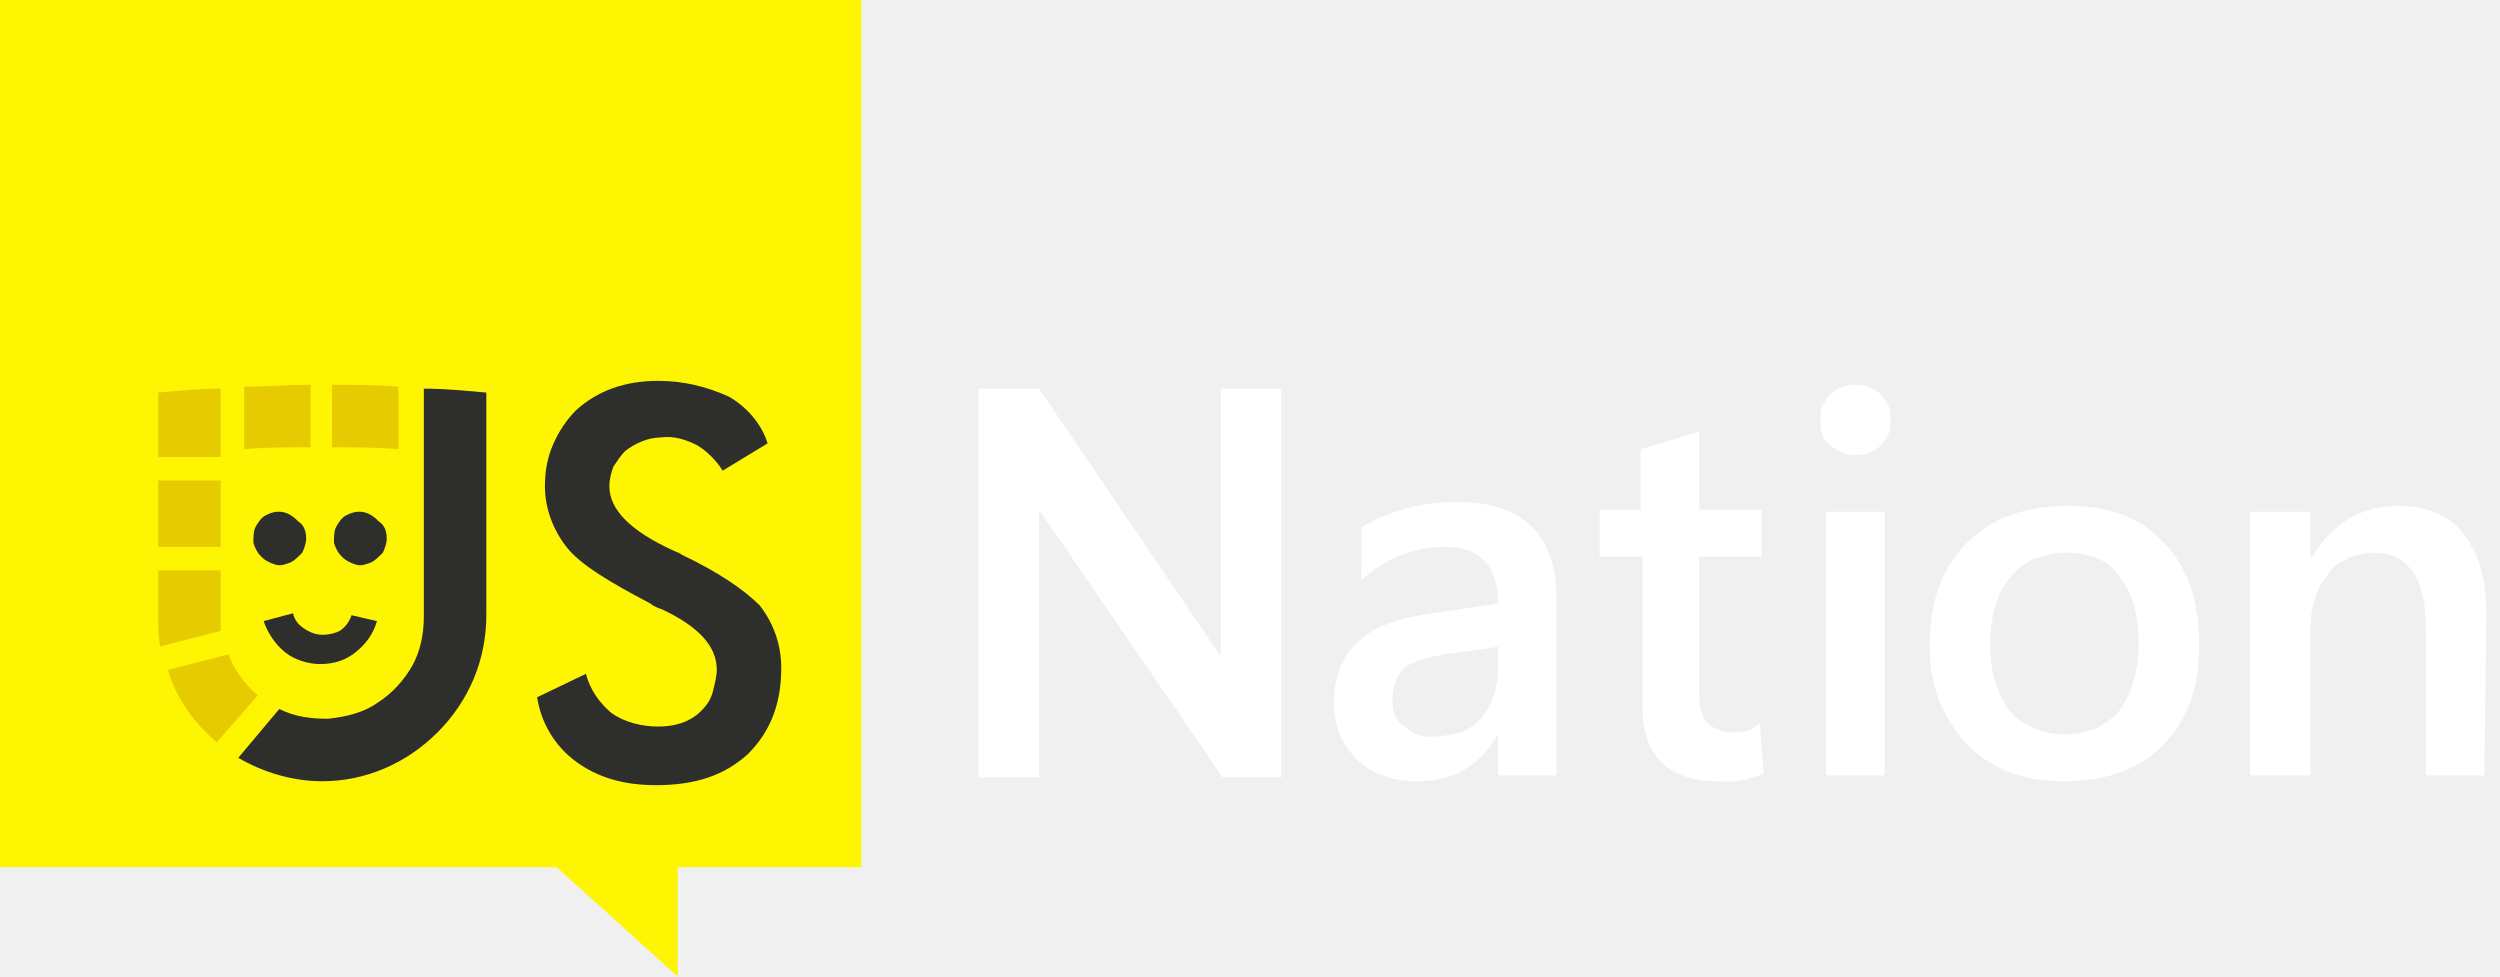
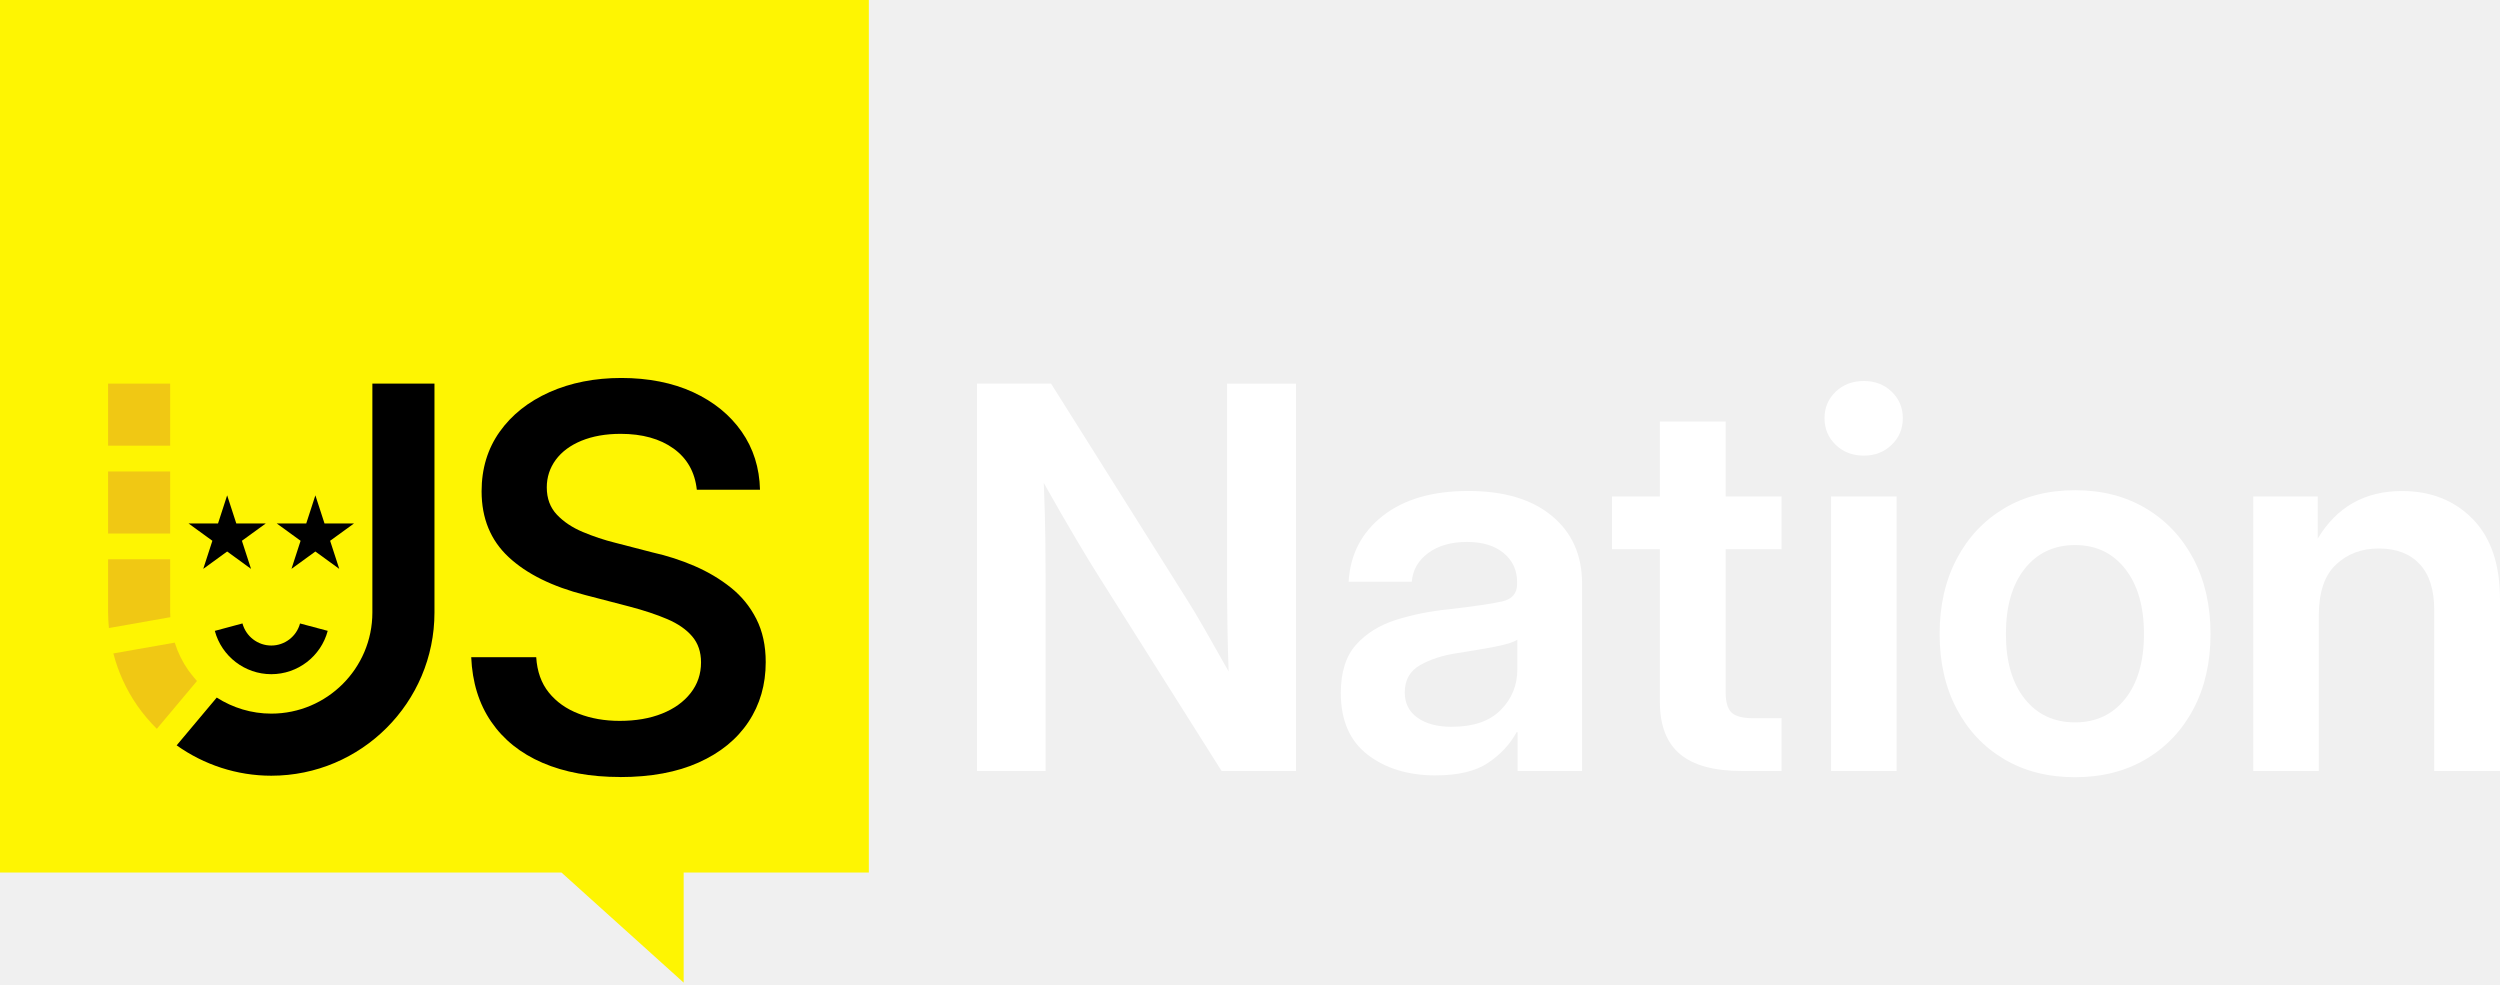
- <svg xmlns="http://www.w3.org/2000/svg" xmlns:xlink="http://www.w3.org/1999/xlink" preserveAspectRatio="xMidYMid meet" width="128" height="50" viewBox="0 0 128 50" style="width:100%;height:100%">
+ <svg xmlns="http://www.w3.org/2000/svg" width="800" height="315" viewBox="0 0 800 315" fill="none">
+   <g clip-path="url(#clip0_223_580)">
+     <path d="M312.63 246.72V122.76H336.34L379.85 191.9C381.35 194.23 383.32 197.53 385.76 201.8C388.2 206.07 390.67 210.43 393.16 214.86C392.99 210.2 392.87 205.56 392.79 200.93C392.71 196.3 392.66 192.76 392.66 190.32V122.77H414.71V246.73H390.92L351.65 184.5C349.87 181.73 347.43 177.72 344.33 172.48C341.22 167.24 337.78 161.26 334.01 154.55C334.29 161.43 334.45 167.45 334.51 172.6C334.56 177.76 334.59 181.7 334.59 184.41V246.72H312.63Z" fill="white" />
+     <path d="M459.43 248.13C450.67 248.13 443.41 245.93 437.67 241.52C431.93 237.11 429.06 230.52 429.06 221.76C429.06 215.1 430.68 209.96 433.93 206.33C437.17 202.7 441.42 200.05 446.66 198.38C451.9 196.72 457.54 195.58 463.59 194.97C471.74 194.03 477.43 193.2 480.64 192.47C483.86 191.75 485.47 189.89 485.47 186.9V186.23C485.47 182.46 484.04 179.38 481.19 177C478.33 174.62 474.41 173.42 469.42 173.42C464.43 173.42 460.17 174.61 456.98 177C453.79 179.39 452.06 182.44 451.78 186.15H431.56C432.06 177.44 435.69 170.43 442.46 165.1C449.22 159.78 458.35 157.11 469.83 157.11C481.31 157.11 490.18 159.77 496.62 165.1C503.06 170.43 506.27 177.66 506.27 186.81V246.71H485.64V234.31H485.31C483.2 238.19 480.15 241.46 476.16 244.13C472.17 246.79 466.59 248.12 459.44 248.12L459.43 248.13ZM464.59 232.57C471.47 232.57 476.68 230.78 480.23 227.2C483.78 223.62 485.55 219.28 485.55 214.18V204.7C484.27 205.53 481.8 206.3 478.14 206.99C474.48 207.68 470.49 208.36 466.16 209.03C461.67 209.7 457.77 210.96 454.47 212.82C451.17 214.68 449.52 217.6 449.52 221.6C449.52 225.04 450.88 227.73 453.6 229.67C456.32 231.61 459.98 232.58 464.58 232.58L464.59 232.57Z" fill="white" />
+     <path d="M570.1 158.86V175.75H552.21V221.51C552.21 224.67 552.85 226.85 554.12 228.04C555.4 229.23 557.72 229.83 561.11 229.83H570.1V246.72H557.45C548.52 246.72 541.91 244.92 537.61 241.31C533.31 237.71 531.16 232.13 531.16 224.59V175.75H515.85V158.86H531.16V134.9H552.21V158.86H570.1Z" fill="white" />
+     <path d="M596.42 145.8C592.81 145.8 589.82 144.65 587.43 142.35C585.04 140.05 583.85 137.21 583.85 133.82C583.85 130.43 585.04 127.61 587.43 125.33C589.81 123.06 592.81 121.92 596.42 121.92C600.03 121.92 602.94 123.06 605.32 125.33C607.7 127.61 608.9 130.43 608.9 133.82C608.9 137.21 607.71 140.05 605.32 142.35C602.94 144.65 599.97 145.8 596.42 145.8ZM585.94 246.72V158.87H606.91V246.72H585.94Z" fill="white" />
+     <path d="M664.02 248.71C655.37 248.71 647.8 246.78 641.31 242.93C634.82 239.08 629.76 233.71 626.13 226.83C622.5 219.95 620.68 211.97 620.68 202.87C620.68 193.77 622.5 185.77 626.13 178.87C629.76 171.96 634.82 166.57 641.31 162.69C647.8 158.81 655.37 156.87 664.02 156.87C672.67 156.87 680.17 158.81 686.69 162.69C693.21 166.57 698.28 171.97 701.92 178.87C705.55 185.78 707.37 193.78 707.37 202.87C707.37 211.96 705.55 219.95 701.92 226.83C698.29 233.71 693.21 239.07 686.69 242.93C680.17 246.78 672.62 248.71 664.02 248.71ZM664.02 231.16C670.73 231.16 676.08 228.64 680.08 223.59C684.07 218.54 686.07 211.64 686.07 202.87C686.07 194.1 684.07 187.17 680.08 182.07C676.09 176.97 670.73 174.42 664.02 174.42C657.31 174.42 651.87 176.96 647.88 182.03C643.89 187.1 641.89 194.05 641.89 202.87C641.89 211.69 643.89 218.54 647.88 223.59C651.87 228.64 657.25 231.16 664.02 231.16Z" fill="white" />
+     <path d="M742.01 197.05V246.72H721.04V158.87H741.67V172.35C747.77 162.2 756.76 157.13 768.63 157.13C777.84 157.13 785.37 160.1 791.22 166.03C797.07 171.97 800 180.56 800 191.82V246.73H778.95V195.15C778.95 188.72 777.4 183.84 774.29 180.51C771.18 177.18 766.83 175.52 761.23 175.52C755.63 175.52 751.16 177.24 747.5 180.68C743.84 184.12 742.01 189.58 742.01 197.07V197.05Z" fill="white" />
+     <path d="M0 0V279.22H179.68L218.77 314.44V279.22H278.03V0H0Z" fill="#FEF502" />
+     <path d="M198.46 248.64C188.92 248.64 180.64 247.13 173.63 244.11C166.61 241.09 161.14 236.71 157.2 230.97C153.26 225.23 151.13 218.34 150.79 210.3H171.59C171.87 214.85 173.21 218.62 175.62 221.61C178.03 224.6 181.22 226.87 185.19 228.39C189.15 229.92 193.52 230.68 198.29 230.68C203.45 230.68 207.97 229.9 211.85 228.35C215.73 226.8 218.78 224.61 221 221.78C223.22 218.95 224.33 215.68 224.33 211.96C224.33 208.63 223.39 205.86 221.5 203.64C219.61 201.42 216.95 199.58 213.51 198.11C210.07 196.64 206.02 195.3 201.36 194.08L187.3 190.42C176.71 187.7 168.53 183.65 162.76 178.27C156.99 172.89 154.11 165.87 154.11 157.22C154.11 149.95 156.04 143.6 159.89 138.17C163.74 132.74 169.07 128.51 175.86 125.48C182.65 122.46 190.32 120.95 198.86 120.95C207.4 120.95 215.29 122.48 221.86 125.53C228.43 128.58 233.59 132.78 237.33 138.13C241.07 143.48 243.03 149.68 243.2 156.72H222.98C222.37 151.06 219.89 146.67 215.53 143.53C211.18 140.4 205.53 138.83 198.6 138.83C193.83 138.83 189.66 139.57 186.08 141.03C182.5 142.5 179.76 144.54 177.84 147.14C175.93 149.75 174.97 152.69 174.97 155.96C174.97 159.51 176.05 162.42 178.21 164.7C180.37 166.98 183.13 168.82 186.49 170.23C189.85 171.64 193.3 172.8 196.85 173.68L208.75 176.76C213.46 177.81 217.97 179.27 222.27 181.13C226.57 182.99 230.44 185.29 233.88 188.04C237.32 190.79 240.04 194.13 242.03 198.07C244.03 202.01 245.03 206.61 245.03 211.88C245.03 219.09 243.19 225.47 239.5 231.02C235.81 236.57 230.5 240.89 223.57 244C216.64 247.11 208.26 248.66 198.44 248.66L198.46 248.64Z" fill="black" />
+     <path d="M119.16 122.76V196.01C119.16 213.85 104.65 228.36 86.81 228.36C80.54 228.36 74.51 226.52 69.36 223.22L56.53 238.51C65.27 244.73 75.82 248.23 86.81 248.23C115.6 248.23 139.03 224.81 139.03 196.01V122.76H119.17H119.16Z" fill="black" />
+     <path d="M54.45 122.76H34.59V142.62H54.45V122.76Z" fill="#F0C814" />
+     <path d="M54.45 150.87H34.59V170.73H54.45V150.87Z" fill="#F0C814" />
+     <path d="M54.51 197.51C54.49 197.01 54.45 196.51 54.45 196V178.97H34.59V196C34.59 197.67 34.7 199.33 34.85 200.97L54.51 197.5V197.51Z" fill="#F0C814" />
+     <path d="M55.91 205.64L36.28 209.1C37.82 215.06 40.39 220.72 43.97 225.86C45.83 228.52 47.92 230.98 50.19 233.22L63.03 217.92C62.04 216.85 60.26 214.49 60.26 214.49C58.35 211.75 56.89 208.77 55.92 205.64H55.91Z" fill="#F0C814" />
+     <path d="M86.81 215.74C78.37 215.74 70.93 210.04 68.74 201.88L77.59 199.5C78.71 203.66 82.5 206.57 86.81 206.57C91.12 206.57 94.9 203.66 96.01 199.51L104.87 201.87C102.69 210.04 95.27 215.74 86.81 215.74Z" fill="black" />
+     <path d="M100.92 158.51L103.84 167.5H113.29L105.64 173.05L108.56 182.04L100.92 176.48L93.27 182.04L96.19 173.05L88.55 167.5H98L100.92 158.51Z" fill="black" />
+     <path d="M72.69 158.51L75.61 167.5H85.06L77.41 173.05L80.33 182.04L72.69 176.48L65.04 182.04L67.96 173.05L60.32 167.5H69.77L72.69 158.51Z" fill="black" />
+   </g>
  <defs>
-     <animate repeatCount="indefinite" dur="3.003s" begin="0s" xlink:href="#_R_G_L_1_G_D_0_P_0" fill="freeze" attributeName="d" attributeType="XML" from="M1.55 0.25 C1.25,0.25 1.05,0.35 0.85,0.45 C0.65,0.55 0.45,0.85 0.35,1.05 C0.25,1.25 0.25,1.55 0.25,1.85 C0.35,2.15 0.45,2.35 0.65,2.55 C0.85,2.75 1.05,2.85 1.35,2.95 C1.65,3.05 1.85,2.95 2.15,2.85 C2.35,2.75 2.55,2.55 2.75,2.35 C2.85,2.15 2.95,1.85 2.95,1.65 C2.95,1.25 2.85,0.95 2.55,0.75 C2.25,0.45 1.95,0.25 1.55,0.25z " to="M1.55 0.25 C1.25,0.25 1.05,0.35 0.85,0.45 C0.65,0.55 0.45,0.85 0.35,1.05 C0.25,1.25 0.25,1.55 0.25,1.85 C0.35,2.15 0.45,2.35 0.65,2.55 C0.85,2.75 1.05,2.85 1.35,2.95 C1.65,3.05 1.85,2.95 2.15,2.85 C2.35,2.75 2.55,2.55 2.75,2.35 C2.85,2.15 2.95,1.85 2.95,1.65 C2.95,1.25 2.85,0.95 2.55,0.75 C2.25,0.45 1.95,0.25 1.55,0.25z " keyTimes="0;0.911;0.944;0.989;1" values="M1.55 0.25 C1.25,0.25 1.05,0.35 0.85,0.45 C0.65,0.55 0.45,0.85 0.35,1.05 C0.25,1.25 0.25,1.55 0.25,1.85 C0.35,2.15 0.45,2.35 0.65,2.55 C0.85,2.75 1.05,2.85 1.35,2.95 C1.65,3.05 1.85,2.95 2.15,2.85 C2.35,2.75 2.55,2.55 2.75,2.35 C2.85,2.15 2.95,1.85 2.95,1.65 C2.95,1.25 2.85,0.95 2.55,0.75 C2.25,0.45 1.95,0.25 1.55,0.25z ;M1.55 0.25 C1.25,0.25 1.05,0.35 0.85,0.45 C0.65,0.55 0.45,0.85 0.35,1.05 C0.25,1.25 0.25,1.55 0.25,1.85 C0.35,2.15 0.45,2.35 0.65,2.55 C0.85,2.75 1.05,2.85 1.35,2.95 C1.65,3.05 1.85,2.95 2.15,2.85 C2.35,2.75 2.55,2.55 2.75,2.35 C2.85,2.15 2.95,1.85 2.95,1.65 C2.95,1.25 2.85,0.95 2.55,0.75 C2.25,0.45 1.95,0.25 1.55,0.25z ;M1.55 2.19 C1.25,2.19 1.05,2.22 0.85,2.25 C0.65,2.28 0.45,2.38 0.35,2.44 C0.25,2.5 0.25,2.59 0.25,2.68 C0.35,2.77 0.45,2.84 0.65,2.9 C0.85,2.96 1.05,2.99 1.35,3.02 C1.65,3.05 1.85,3.02 2.15,2.99 C2.35,2.96 2.55,2.9 2.75,2.84 C2.85,2.77 2.95,2.68 2.95,2.62 C2.95,2.5 2.85,2.4 2.55,2.34 C2.25,2.25 1.95,2.19 1.55,2.19z ;M1.55 0.25 C1.25,0.25 1.05,0.35 0.85,0.45 C0.65,0.55 0.45,0.85 0.35,1.05 C0.25,1.25 0.25,1.55 0.25,1.85 C0.35,2.15 0.45,2.35 0.65,2.55 C0.85,2.75 1.05,2.85 1.35,2.95 C1.65,3.05 1.85,2.95 2.15,2.85 C2.35,2.75 2.55,2.55 2.75,2.35 C2.85,2.15 2.95,1.85 2.95,1.65 C2.95,1.25 2.85,0.95 2.55,0.75 C2.25,0.45 1.95,0.25 1.55,0.25z ;M1.55 0.25 C1.25,0.25 1.05,0.35 0.85,0.45 C0.65,0.55 0.45,0.85 0.35,1.05 C0.25,1.25 0.25,1.55 0.25,1.85 C0.35,2.15 0.45,2.35 0.65,2.55 C0.85,2.75 1.05,2.85 1.35,2.95 C1.65,3.05 1.85,2.95 2.15,2.85 C2.35,2.75 2.55,2.55 2.75,2.35 C2.85,2.15 2.95,1.85 2.95,1.65 C2.95,1.25 2.85,0.95 2.55,0.75 C2.25,0.45 1.95,0.25 1.55,0.25z " keySplines="0.333 0 0.667 1;0.333 0 0.667 1;0.333 0 0.667 1;0 0 0 0" calcMode="spline" />
-     <animate repeatCount="indefinite" dur="3.003s" begin="0s" xlink:href="#_R_G_L_0_G_D_0_P_0" fill="freeze" attributeName="d" attributeType="XML" from="M1.55 0.25 C1.25,0.25 1.05,0.35 0.85,0.45 C0.65,0.55 0.45,0.85 0.35,1.05 C0.25,1.25 0.25,1.55 0.25,1.85 C0.35,2.15 0.45,2.35 0.65,2.55 C0.85,2.75 1.05,2.85 1.35,2.95 C1.65,3.05 1.85,2.95 2.15,2.85 C2.35,2.75 2.55,2.55 2.75,2.35 C2.85,2.15 2.95,1.85 2.95,1.65 C2.95,1.25 2.85,0.95 2.55,0.75 C2.25,0.45 1.95,0.25 1.55,0.25z " to="M1.55 0.25 C1.25,0.25 1.05,0.35 0.85,0.45 C0.65,0.55 0.45,0.85 0.35,1.05 C0.25,1.25 0.25,1.55 0.25,1.85 C0.35,2.15 0.45,2.35 0.65,2.55 C0.85,2.75 1.05,2.85 1.35,2.95 C1.65,3.05 1.85,2.95 2.15,2.85 C2.35,2.75 2.55,2.55 2.75,2.35 C2.85,2.15 2.95,1.85 2.95,1.65 C2.95,1.25 2.85,0.95 2.55,0.75 C2.25,0.45 1.95,0.25 1.55,0.25z " keyTimes="0;0.911;0.944;0.989;1" values="M1.55 0.25 C1.25,0.25 1.05,0.35 0.85,0.45 C0.65,0.55 0.45,0.85 0.35,1.05 C0.25,1.25 0.25,1.55 0.25,1.85 C0.35,2.15 0.45,2.35 0.65,2.55 C0.85,2.75 1.05,2.85 1.35,2.95 C1.65,3.05 1.85,2.95 2.15,2.85 C2.35,2.75 2.55,2.55 2.75,2.35 C2.85,2.15 2.95,1.85 2.95,1.65 C2.95,1.25 2.85,0.95 2.55,0.75 C2.25,0.45 1.95,0.25 1.55,0.25z ;M1.55 0.25 C1.25,0.25 1.05,0.35 0.85,0.45 C0.65,0.55 0.45,0.85 0.35,1.05 C0.25,1.25 0.25,1.55 0.25,1.85 C0.35,2.15 0.45,2.35 0.65,2.55 C0.85,2.75 1.05,2.85 1.35,2.95 C1.65,3.05 1.85,2.95 2.15,2.85 C2.35,2.75 2.55,2.55 2.75,2.35 C2.85,2.15 2.95,1.85 2.95,1.65 C2.95,1.25 2.85,0.95 2.55,0.75 C2.25,0.45 1.95,0.25 1.55,0.25z ;M1.55 2.19 C1.25,2.19 1.05,2.22 0.85,2.25 C0.65,2.28 0.45,2.38 0.35,2.44 C0.25,2.5 0.25,2.59 0.25,2.68 C0.35,2.77 0.45,2.84 0.65,2.9 C0.85,2.96 1.05,2.99 1.35,3.02 C1.65,3.05 1.85,3.02 2.15,2.99 C2.35,2.96 2.55,2.9 2.75,2.84 C2.85,2.77 2.95,2.68 2.95,2.62 C2.95,2.5 2.85,2.4 2.55,2.34 C2.25,2.25 1.95,2.19 1.55,2.19z ;M1.55 0.25 C1.25,0.25 1.05,0.35 0.85,0.45 C0.65,0.55 0.45,0.85 0.35,1.05 C0.25,1.25 0.25,1.55 0.25,1.85 C0.35,2.15 0.45,2.35 0.65,2.55 C0.85,2.75 1.05,2.85 1.35,2.95 C1.65,3.05 1.85,2.95 2.15,2.85 C2.35,2.75 2.55,2.55 2.75,2.35 C2.85,2.15 2.95,1.85 2.95,1.65 C2.95,1.25 2.85,0.95 2.55,0.75 C2.25,0.45 1.95,0.25 1.55,0.25z ;M1.55 0.25 C1.25,0.25 1.05,0.35 0.85,0.45 C0.65,0.55 0.45,0.85 0.35,1.05 C0.25,1.25 0.25,1.55 0.25,1.85 C0.35,2.15 0.45,2.35 0.65,2.55 C0.85,2.75 1.05,2.85 1.35,2.95 C1.65,3.05 1.85,2.95 2.15,2.85 C2.35,2.75 2.55,2.55 2.75,2.35 C2.85,2.15 2.95,1.85 2.95,1.65 C2.95,1.25 2.85,0.95 2.55,0.75 C2.25,0.45 1.95,0.25 1.55,0.25z " keySplines="0.333 0 0.667 1;0.333 0 0.667 1;0.333 0 0.667 1;0 0 0 0" calcMode="spline" />
-     <animate attributeType="XML" attributeName="opacity" dur="3s" from="0" to="1" xlink:href="#time_group" />
+     <clipPath id="clip0_223_580">
+       <rect width="800" height="314.44" fill="white" />
+     </clipPath>
  </defs>
-   <g id="_R_G">
-     <g id="_R_G_L_16_G" transform=" translate(22.05, 25) translate(-22.3, -25.249)">
-       <path id="_R_G_L_16_G_D_0_P_0" fill="#fef502" fill-opacity="1" fill-rule="nonzero" d=" M0.25 0.25 C0.25,0.25 0.25,44.65 0.25,44.65 C0.25,44.65 28.75,44.65 28.75,44.65 C28.75,44.65 34.95,50.25 34.95,50.25 C34.95,50.25 34.95,44.65 34.95,44.65 C34.95,44.65 44.35,44.65 44.35,44.65 C44.35,44.65 44.35,0.25 44.35,0.25 C44.35,0.25 0.25,0.25 0.25,0.25z " />
-     </g>
-     <g id="_R_G_L_15_G" transform=" translate(16.4, 32.7) translate(-3.15, -1.55)">
-       <path id="_R_G_L_15_G_D_0_P_0" fill="#2e2e2c" fill-opacity="1" fill-rule="nonzero" d=" M3.25 1.35 C2.95,1.35 2.65,1.25 2.35,1.05 C2.05,0.85 1.85,0.65 1.75,0.25 C1.75,0.25 0.25,0.65 0.25,0.65 C0.45,1.25 0.85,1.85 1.35,2.25 C1.85,2.65 2.55,2.85 3.15,2.85 C3.85,2.85 4.45,2.65 4.95,2.25 C5.45,1.85 5.85,1.35 6.05,0.65 C6.05,0.65 4.75,0.35 4.75,0.35 C4.65,0.65 4.45,0.95 4.15,1.15 C3.95,1.25 3.65,1.35 3.25,1.35z " />
-     </g>
-     <g id="_R_G_L_14_G" transform=" translate(26.1, 29.85) translate(-14.15, -10.6)">
-       <path id="_R_G_L_14_G_D_0_P_0" fill="#2e2e2c" fill-opacity="1" fill-rule="nonzero" d=" M15.55 16.45 C15.55,16.45 18.05,15.25 18.05,15.25 C18.25,16.05 18.75,16.75 19.35,17.25 C20.05,17.75 20.95,17.95 21.75,17.95 C22.55,17.95 23.35,17.75 23.95,17.15 C24.25,16.85 24.45,16.55 24.55,16.15 C24.65,15.75 24.75,15.35 24.75,15.05 C24.75,13.85 23.85,12.85 21.95,11.95 C21.65,11.85 21.45,11.75 21.35,11.65 C19.25,10.55 17.75,9.65 17.05,8.75 C16.35,7.85 15.95,6.75 15.95,5.65 C15.95,4.95 16.05,4.25 16.35,3.55 C16.65,2.85 17.05,2.25 17.55,1.75 C18.65,0.75 20.05,0.25 21.75,0.25 C23.05,0.25 24.25,0.55 25.35,1.05 C26.25,1.55 27.05,2.45 27.35,3.45 C27.35,3.45 25.05,4.85 25.05,4.85 C24.75,4.35 24.25,3.85 23.75,3.55 C23.15,3.25 22.55,3.05 21.85,3.15 C21.25,3.15 20.55,3.45 20.05,3.85 C19.85,4.05 19.65,4.35 19.45,4.65 C19.35,4.95 19.25,5.25 19.25,5.65 C19.25,6.85 20.35,7.95 22.55,8.95 C22.75,9.05 22.85,9.05 22.95,9.15 C24.85,10.05 26.15,10.95 26.95,11.75 C27.65,12.65 28.05,13.75 28.05,14.95 C28.05,16.85 27.45,18.25 26.35,19.35 C25.15,20.45 23.65,20.95 21.65,20.95 C19.95,20.95 18.65,20.55 17.55,19.75 C16.45,18.95 15.75,17.75 15.55,16.45z  M4.55 20.75 C6.75,20.75 8.85,19.85 10.45,18.25 C12.05,16.65 12.95,14.55 12.95,12.25 C12.95,12.25 12.95,0.85 12.95,0.85 C11.85,0.75 10.85,0.65 9.75,0.65 C9.75,0.65 9.75,4.35 9.75,4.35 C9.75,4.35 9.75,12.35 9.75,12.35 C9.75,13.25 9.55,14.15 9.15,14.85 C8.75,15.55 8.15,16.25 7.35,16.75 C6.65,17.25 5.75,17.45 4.85,17.55 C3.95,17.55 3.15,17.45 2.35,17.05 C2.35,17.05 0.25,19.55 0.25,19.55 C1.45,20.25 2.95,20.75 4.55,20.75z " />
-     </g>
-     <g id="_R_G_L_13_G" transform=" translate(9.7, 21.65) translate(-1.85, -2)">
-       <path id="_R_G_L_13_G_D_0_P_0" fill="#e6cb00" fill-opacity="1" fill-rule="nonzero" d=" M0.25 0.45 C0.25,0.45 0.25,3.75 0.25,3.75 C0.25,3.75 3.45,3.75 3.45,3.75 C3.45,3.75 3.45,3.45 3.45,3.45 C3.45,3.45 3.45,0.25 3.45,0.25 C2.35,0.25 1.35,0.35 0.25,0.45z " />
-     </g>
-     <g id="_R_G_L_12_G" transform=" translate(14.2, 21.35) translate(-1.95, -1.9)">
-       <path id="_R_G_L_12_G_D_0_P_0" fill="#e6cb00" fill-opacity="1" fill-rule="nonzero" d=" M0.25 0.35 C0.25,0.35 0.25,3.55 0.25,3.55 C1.35,3.45 2.55,3.45 3.65,3.45 C3.65,3.45 3.65,0.25 3.65,0.25 C2.45,0.25 1.35,0.35 0.25,0.35z " />
-     </g>
-     <g id="_R_G_L_11_G" transform=" translate(18.7, 21.35) translate(-1.95, -1.9)">
-       <path id="_R_G_L_11_G_D_0_P_0" fill="#e6cb00" fill-opacity="1" fill-rule="nonzero" d=" M0.25 0.25 C0.25,0.25 0.25,3.45 0.25,3.45 C1.35,3.45 2.55,3.45 3.65,3.55 C3.65,3.55 3.65,0.35 3.65,0.35 C2.55,0.25 1.45,0.25 0.25,0.25z " />
-     </g>
-     <g id="_R_G_L_10_G" transform=" translate(9.7, 26.3) translate(-1.85, -1.95)">
-       <path id="_R_G_L_10_G_D_0_P_0" fill="#e6cb00" fill-opacity="1" fill-rule="nonzero" d=" M3.45 0.25 C3.45,0.25 0.25,0.25 0.25,0.25 C0.25,0.25 0.25,3.65 0.25,3.65 C0.25,3.65 3.45,3.65 3.45,3.65 C3.45,3.65 3.45,0.25 3.45,0.25z " />
-     </g>
-     <g id="_R_G_L_9_G" transform=" translate(9.7, 31.15) translate(-1.85, -2.2)">
-       <path id="_R_G_L_9_G_D_0_P_0" fill="#e6cb00" fill-opacity="1" fill-rule="nonzero" d=" M3.45 2.55 C3.45,2.55 3.45,0.25 3.45,0.25 C3.45,0.25 0.25,0.25 0.25,0.25 C0.25,0.25 0.25,2.55 0.25,2.55 C0.25,3.05 0.25,3.65 0.35,4.15 C0.35,4.15 3.45,3.35 3.45,3.35 C3.45,3.35 3.45,2.55 3.45,2.55z " />
-     </g>
-     <g id="_R_G_L_8_G" transform=" translate(10.9, 35.75) translate(-2.55, -2.5)">
-       <path id="_R_G_L_8_G_D_0_P_0" fill="#e6cb00" fill-opacity="1" fill-rule="nonzero" d=" M4.85 2.35 C4.15,1.75 3.65,1.05 3.35,0.25 C3.35,0.25 0.25,1.05 0.25,1.05 C0.65,2.45 1.55,3.75 2.75,4.75 C2.75,4.75 4.85,2.35 4.85,2.35z " />
-     </g>
-     <g id="_R_G_L_7_G" transform=" translate(57.85, 29.85) translate(-8, -10.2)">
-       <path id="_R_G_L_7_G_D_0_P_0" fill="#ffffff" fill-opacity="1" fill-rule="nonzero" d=" M0.25 20.15 C0.25,20.15 0.25,0.25 0.25,0.25 C0.25,0.25 3.35,0.25 3.35,0.25 C3.35,0.25 12.65,13.95 12.65,13.95 C12.65,13.95 12.65,0.25 12.65,0.25 C12.65,0.25 15.75,0.25 15.75,0.25 C15.75,0.25 15.75,20.15 15.75,20.15 C15.75,20.15 12.75,20.15 12.75,20.15 C12.75,20.15 3.35,6.45 3.35,6.45 C3.35,6.45 3.35,20.15 3.35,20.15 C3.35,20.15 0.25,20.15 0.25,20.15z " />
-     </g>
-     <g id="_R_G_L_6_G" transform=" translate(74, 32.85) translate(-5.95, -7.399)">
-       <path id="_R_G_L_6_G_D_0_P_0" fill="#ffffff" fill-opacity="1" fill-rule="nonzero" d=" M11.65 14.25 C11.65,14.25 8.65,14.25 8.65,14.25 C8.65,14.25 8.65,12.15 8.65,12.15 C7.75,13.75 6.35,14.55 4.55,14.55 C3.25,14.55 2.15,14.15 1.45,13.45 C1.05,13.05 0.75,12.65 0.55,12.15 C0.35,11.65 0.25,11.15 0.25,10.55 C0.25,7.95 1.75,6.55 4.65,6.05 C4.65,6.05 8.65,5.45 8.65,5.45 C8.65,3.55 7.75,2.55 5.95,2.55 C4.35,2.55 2.85,3.15 1.65,4.25 C1.65,4.25 1.65,1.55 1.65,1.55 C3.15,0.65 4.85,0.25 6.55,0.25 C9.95,0.25 11.65,1.95 11.65,5.25 C11.65,5.25 11.65,14.25 11.65,14.25z  M8.75 7.65 C8.75,7.65 5.95,8.05 5.95,8.05 C5.25,8.15 4.55,8.35 3.95,8.65 C3.55,8.95 3.25,9.55 3.25,10.35 C3.25,10.65 3.25,10.85 3.35,11.15 C3.45,11.35 3.65,11.65 3.85,11.75 C4.35,12.15 4.85,12.35 5.45,12.25 C5.85,12.25 6.35,12.15 6.75,12.05 C7.15,11.85 7.55,11.65 7.75,11.35 C8.35,10.65 8.65,9.75 8.65,8.85 C8.65,8.85 8.65,7.65 8.65,7.65 C8.65,7.65 8.75,7.65 8.75,7.65z " />
-     </g>
-     <g id="_R_G_L_5_G" transform=" translate(86.1, 31.1) translate(-4.45, -9.25)">
-       <path id="_R_G_L_5_G_D_0_P_0" fill="#ffffff" fill-opacity="1" fill-rule="nonzero" d=" M8.65 17.75 C7.95,18.05 7.15,18.25 6.35,18.15 C3.75,18.15 2.45,16.85 2.45,14.35 C2.45,14.35 2.45,6.65 2.45,6.65 C2.45,6.65 0.25,6.65 0.25,6.65 C0.25,6.65 0.25,4.25 0.25,4.25 C0.25,4.25 2.35,4.25 2.35,4.25 C2.35,4.25 2.35,1.15 2.35,1.15 C2.35,1.15 5.35,0.25 5.35,0.25 C5.35,0.25 5.35,4.25 5.35,4.25 C5.35,4.25 8.55,4.25 8.55,4.25 C8.55,4.25 8.55,6.65 8.55,6.65 C8.55,6.65 5.35,6.65 5.35,6.65 C5.35,6.65 5.35,13.45 5.35,13.45 C5.35,14.25 5.45,14.85 5.75,15.15 C6.05,15.45 6.55,15.65 7.15,15.65 C7.65,15.65 8.15,15.55 8.45,15.15 C8.45,15.15 8.65,17.75 8.65,17.75z " />
-     </g>
-     <g id="_R_G_L_4_G" transform=" translate(95, 29.7) translate(-2.05, -10.25)">
-       <path id="_R_G_L_4_G_D_0_P_0" fill="#ffffff" fill-opacity="1" fill-rule="nonzero" d=" M2.05 3.85 C1.55,3.85 1.15,3.65 0.75,3.35 C0.55,3.15 0.45,3.05 0.35,2.75 C0.25,2.55 0.25,2.35 0.25,2.05 C0.25,1.85 0.25,1.55 0.35,1.35 C0.45,1.15 0.55,0.95 0.75,0.75 C1.05,0.45 1.55,0.25 2.05,0.25 C2.55,0.25 3.05,0.45 3.35,0.75 C3.55,0.95 3.65,1.15 3.75,1.35 C3.85,1.55 3.85,1.85 3.85,2.05 C3.85,2.25 3.85,2.55 3.75,2.75 C3.65,2.95 3.55,3.15 3.35,3.35 C2.95,3.75 2.45,3.85 2.05,3.85z  M3.55 20.25 C3.55,20.25 0.55,20.25 0.55,20.25 C0.55,20.25 0.55,6.75 0.55,6.75 C0.55,6.75 3.55,6.75 3.55,6.75 C3.55,6.75 3.55,20.25 3.55,20.25z " />
-     </g>
-     <g id="_R_G_L_3_G" transform=" translate(105.7, 32.95) translate(-7.15, -7.3)">
-       <path id="_R_G_L_3_G_D_0_P_0" fill="#ffffff" fill-opacity="1" fill-rule="nonzero" d=" M7.15 14.35 C5.05,14.35 3.45,13.75 2.15,12.45 C0.95,11.15 0.25,9.55 0.25,7.45 C0.25,5.15 0.85,3.45 2.15,2.15 C3.45,0.85 5.15,0.25 7.35,0.25 C9.45,0.25 11.05,0.85 12.25,2.15 C13.45,3.35 14.05,5.15 14.05,7.35 C14.05,9.55 13.45,11.25 12.15,12.55 C10.95,13.75 9.25,14.35 7.15,14.35z  M7.25 2.65 C6.75,2.65 6.15,2.75 5.65,2.95 C5.15,3.15 4.75,3.45 4.35,3.95 C3.65,4.75 3.35,5.95 3.35,7.45 C3.35,8.85 3.75,9.95 4.35,10.75 C4.65,11.15 5.15,11.45 5.65,11.65 C6.15,11.85 6.65,11.95 7.15,11.95 C8.35,11.95 9.25,11.55 9.95,10.75 C10.55,9.95 10.95,8.75 10.95,7.35 C10.95,5.85 10.65,4.75 9.95,3.85 C9.45,3.05 8.45,2.65 7.25,2.65z " />
-     </g>
-     <g id="_R_G_L_2_G" transform=" translate(121.25, 32.8) translate(-6.3, -7.15)">
-       <path id="_R_G_L_2_G_D_0_P_0" fill="#ffffff" fill-opacity="1" fill-rule="nonzero" d=" M12.25 14.05 C12.25,14.05 9.25,14.05 9.25,14.05 C9.25,14.05 9.25,6.45 9.25,6.45 C9.25,3.95 8.35,2.65 6.55,2.65 C6.15,2.65 5.65,2.75 5.25,2.95 C4.85,3.15 4.45,3.35 4.25,3.75 C3.65,4.45 3.35,5.45 3.35,6.35 C3.35,6.35 3.35,14.05 3.35,14.05 C3.35,14.05 0.25,14.05 0.25,14.05 C0.25,14.05 0.25,0.55 0.25,0.55 C0.25,0.55 3.35,0.55 3.35,0.55 C3.35,0.55 3.35,2.85 3.35,2.85 C3.35,2.85 3.45,2.85 3.45,2.85 C4.45,1.15 5.95,0.25 7.85,0.25 C9.35,0.25 10.45,0.75 11.15,1.65 C11.95,2.65 12.35,3.95 12.35,5.75 C12.35,5.75 12.25,14.05 12.25,14.05z " />
-     </g>
-     <g id="_R_G_L_1_G" transform=" translate(18.45, 27.6) translate(-1.6, -1.65)">
-       <path id="_R_G_L_1_G_D_0_P_0" fill="#2e2e2c" fill-opacity="1" fill-rule="nonzero" d=" M1.55 0.25 C1.25,0.25 1.05,0.35 0.85,0.45 C0.65,0.55 0.45,0.85 0.35,1.05 C0.25,1.25 0.25,1.55 0.25,1.85 C0.35,2.15 0.45,2.35 0.65,2.55 C0.85,2.75 1.05,2.85 1.35,2.95 C1.65,3.05 1.85,2.95 2.15,2.85 C2.35,2.75 2.55,2.55 2.75,2.35 C2.85,2.15 2.95,1.85 2.95,1.65 C2.95,1.25 2.85,0.95 2.55,0.75 C2.25,0.45 1.95,0.25 1.55,0.25z " />
-     </g>
-     <g id="_R_G_L_0_G" transform=" translate(14.325, 27.6) translate(-1.6, -1.65)">
-       <path id="_R_G_L_0_G_D_0_P_0" fill="#2e2e2c" fill-opacity="1" fill-rule="nonzero" d=" M1.55 0.25 C1.25,0.25 1.05,0.35 0.85,0.45 C0.65,0.55 0.45,0.85 0.35,1.05 C0.25,1.25 0.25,1.55 0.25,1.85 C0.35,2.15 0.45,2.35 0.65,2.55 C0.85,2.75 1.05,2.85 1.35,2.95 C1.65,3.05 1.85,2.95 2.15,2.85 C2.35,2.75 2.55,2.55 2.75,2.35 C2.85,2.15 2.95,1.85 2.95,1.65 C2.95,1.25 2.85,0.95 2.55,0.75 C2.25,0.45 1.95,0.25 1.55,0.25z " />
-     </g>
-   </g>
-   <g id="time_group" />
</svg>
